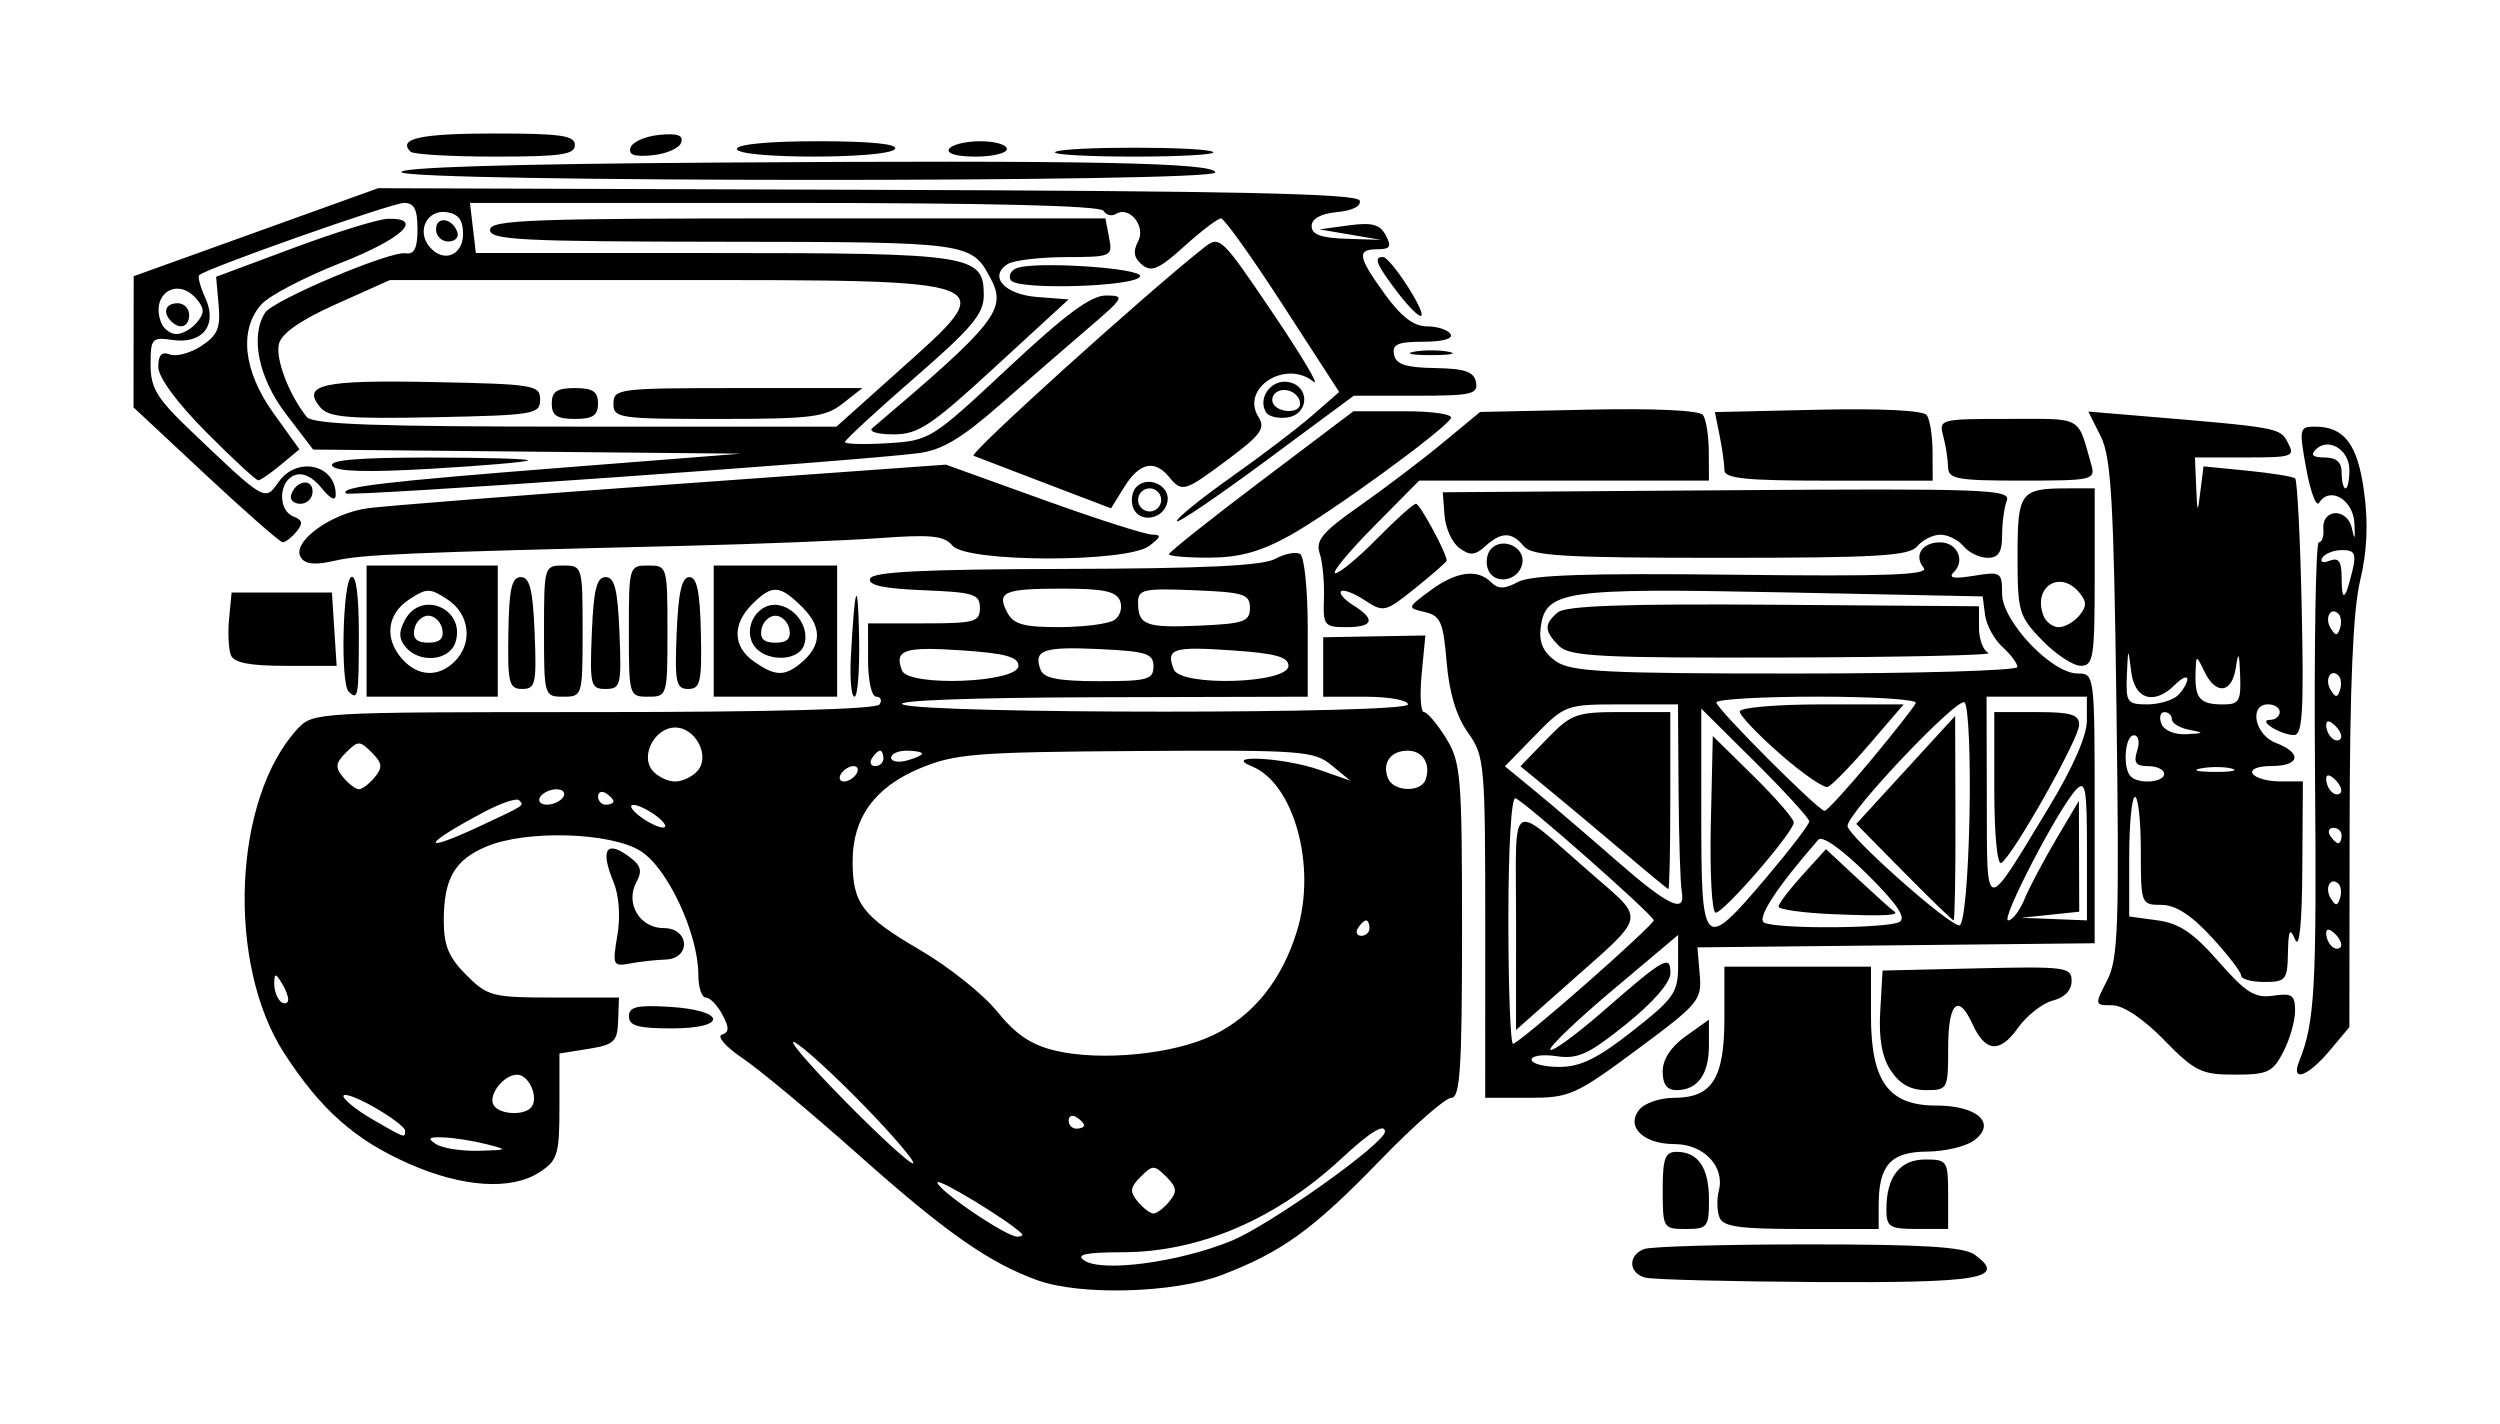
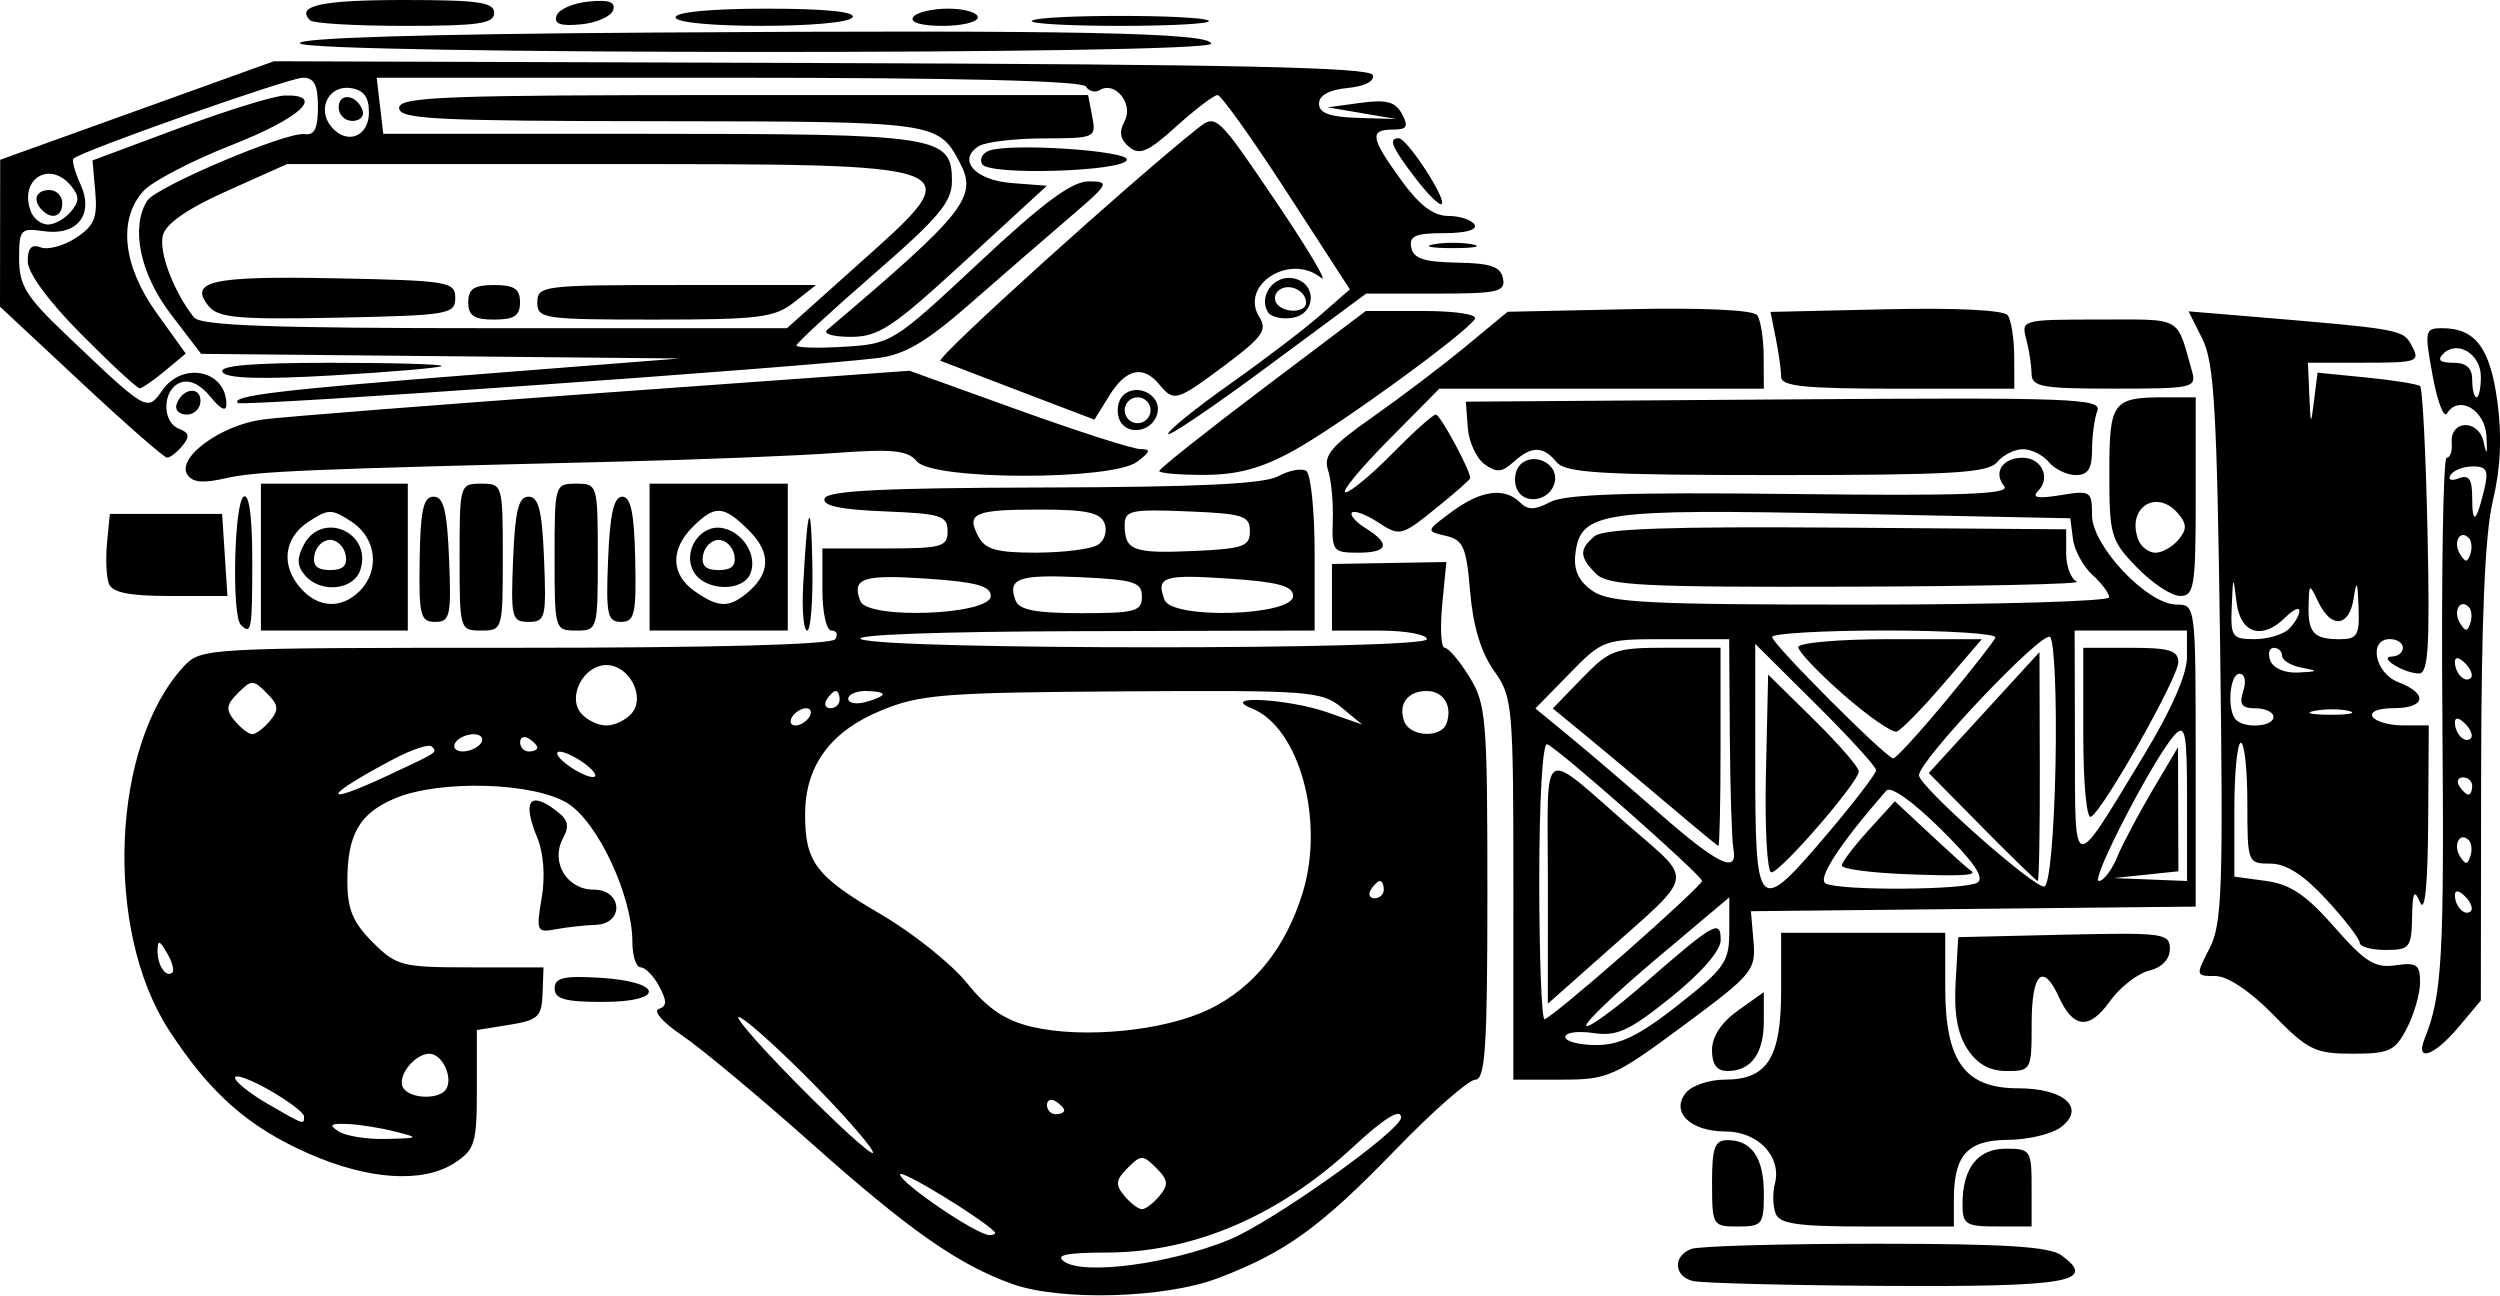
- <svg xmlns="http://www.w3.org/2000/svg" width="224.725" height="128" viewBox="0 0 59.458 33.867" version="1.1" id="svg8">
+ <svg xmlns="http://www.w3.org/2000/svg" width="53.108" height="27.517" viewBox="3.175 3.175 53.108 27.517" version="1.1" id="svg8">
  <defs id="defs2" />
  <g id="layer1">
    <path style="fill:#000000;stroke-width:0.183;fill-opacity:1" d="m 24.68,30.451 c -1.147,-0.41 -2.189,-1.14 -4.264,-2.987 -1.12,-0.997 -2.36,-2.03 -2.756,-2.296 -0.396,-0.266 -0.617,-0.518 -0.492,-0.559 0.177,-0.059 0.179,-0.165 0.011,-0.48 -0.119,-0.222 -0.296,-0.404 -0.393,-0.404 -0.097,0 -0.177,-0.24 -0.177,-0.534 0,-0.982 -0.734,-2.555 -1.378,-2.953 -0.72,-0.445 -2.71,-0.503 -3.659,-0.106 -0.759,0.317 -1.018,0.765 -1.018,1.761 0,0.595 0.116,0.876 0.536,1.296 0.508,0.508 0.618,0.536 2.084,0.536 h 1.547 l -0.02,0.555 c -0.017,0.495 -0.094,0.567 -0.708,0.666 l -0.688,0.11 v 1.257 c 0,1.146 -0.041,1.284 -0.471,1.565 -0.67,0.439 -1.831,0.364 -3.109,-0.2 -1.284,-0.567 -2.095,-1.285 -2.964,-2.625 -1.383,-2.132 -1.219,-6.071 0.322,-7.725 0.36,-0.386 0.46,-0.392 7.044,-0.392 4.255,0 6.72,-0.067 6.793,-0.183 0.062,-0.101 0.026,-0.183 -0.081,-0.183 -0.109,0 -0.194,-0.381 -0.194,-0.872 l -9.6e-5,-0.872 h 1.33 c 1.208,0 1.33,-0.034 1.33,-0.367 0,-0.329 -0.14,-0.373 -1.343,-0.421 -0.948,-0.038 -1.321,-0.119 -1.269,-0.275 0.055,-0.164 1.251,-0.224 4.645,-0.232 3.27,-0.008 4.69,-0.075 4.988,-0.238 0.229,-0.125 0.497,-0.177 0.596,-0.116 0.099,0.061 0.18,0.849 0.18,1.752 v 1.641 l -5,0.013 c -2.963,0.008 -4.85,0.077 -4.633,0.171 0.533,0.229 12.018,0.229 12.018,0 0,-0.101 -0.454,-0.183 -1.009,-0.183 H 31.47 V 15.862 15.156 l 1.215,-0.021 1.215,-0.021 -0.088,0.911 c -0.048,0.501 -0.024,0.911 0.054,0.911 0.078,0 0.313,0.278 0.524,0.618 0.356,0.576 0.382,0.886 0.382,4.587 0,3.264 -0.045,3.969 -0.255,3.969 -0.14,0 -0.904,0.67 -1.697,1.49 -1.595,1.647 -2.333,2.181 -3.776,2.729 -1.124,0.427 -3.34,0.489 -4.365,0.122 z m 4.603,-0.938 c 0.91,-0.37 3.655,-2.321 3.655,-2.598 0,-0.21 -0.357,0.01 -1.03,0.635 -1.56,1.449 -3.377,2.228 -5.208,2.233 -0.878,0.002 -1.12,0.053 -0.917,0.193 0.421,0.291 2.238,0.05 3.501,-0.463 z m -4.984,-0.175 c -0.328,-0.32 -2.003,-1.336 -2.003,-1.215 0,0.181 1.631,1.289 1.897,1.289 0.1,0 0.148,-0.034 0.106,-0.075 z m 3.509,-0.76 c 0.195,-0.235 0.183,-0.338 -0.069,-0.59 -0.285,-0.285 -0.326,-0.285 -0.611,0 -0.252,0.252 -0.264,0.355 -0.069,0.59 0.13,0.156 0.298,0.284 0.375,0.284 0.076,0 0.245,-0.128 0.375,-0.284 z m -7.273,-2.296 c -0.697,-0.716 -1.432,-1.387 -1.633,-1.491 -0.202,-0.104 0.331,0.519 1.183,1.385 0.852,0.866 1.588,1.537 1.633,1.491 0.046,-0.046 -0.486,-0.669 -1.183,-1.385 z m -8.973,0.929 c -0.303,-0.077 -0.757,-0.149 -1.009,-0.159 -0.36,-0.015 -0.4,0.019 -0.183,0.159 0.151,0.098 0.605,0.169 1.009,0.159 0.707,-0.018 0.714,-0.024 0.183,-0.159 z M 9.634,26.89 C 9.634,26.814 9.303,26.564 8.9,26.334 8.498,26.104 8.168,25.985 8.168,26.069 c 0,0.084 0.31,0.332 0.688,0.552 0.787,0.456 0.78,0.454 0.778,0.27 z M 25.782,26.763 c 0,-0.044 -0.083,-0.132 -0.183,-0.194 -0.101,-0.062 -0.183,-0.026 -0.183,0.081 0,0.107 0.083,0.194 0.183,0.194 0.101,0 0.183,-0.036 0.183,-0.081 z m -13.129,-0.453 c 0.152,-0.247 -0.085,-0.75 -0.354,-0.75 -0.323,0 -0.702,0.493 -0.558,0.726 0.146,0.236 0.771,0.253 0.912,0.025 z m 16.197,-1.688 c 0.961,-0.465 1.642,-1.314 2.001,-2.495 0.467,-1.532 -0.078,-3.499 -1.08,-3.902 -0.72,-0.289 0.762,-0.211 1.607,0.084 l 0.734,0.257 -0.444,-0.366 c -0.417,-0.344 -0.697,-0.364 -4.655,-0.338 -3.812,0.025 -4.298,0.064 -5.13,0.41 -1.074,0.446 -1.604,1.175 -1.605,2.206 -9.71e-4,1.012 0.227,1.313 1.608,2.119 0.68,0.397 1.504,1.055 1.832,1.463 0.436,0.542 0.806,0.791 1.376,0.927 1.087,0.258 2.813,0.09 3.756,-0.367 z M 6.722,23.418 c -0.16,-0.275 -0.196,-0.283 -0.2,-0.044 -0.006,0.309 0.187,0.587 0.317,0.457 0.043,-0.043 -0.01,-0.229 -0.117,-0.413 z m 25.849,-1.344 c 0,-0.101 -0.036,-0.183 -0.081,-0.183 -0.044,0 -0.132,0.083 -0.194,0.183 -0.062,0.101 -0.026,0.183 0.081,0.183 0.107,0 0.194,-0.083 0.194,-0.183 z M 11.42,19.646 c 1.079,-0.504 1.052,-0.486 0.925,-0.613 -0.058,-0.058 -0.422,0.063 -0.81,0.268 -1.504,0.794 -1.582,1.03 -0.114,0.345 z m 4.19,-0.239 c -0.196,-0.148 -0.444,-0.267 -0.55,-0.264 -0.107,0.003 -0.034,0.127 0.162,0.275 0.196,0.148 0.444,0.267 0.55,0.264 0.107,-0.003 0.034,-0.127 -0.162,-0.275 z M 13.397,18.955 c 0.062,-0.101 -0.01,-0.183 -0.162,-0.183 -0.151,0 -0.326,0.083 -0.389,0.183 -0.062,0.101 0.01,0.183 0.162,0.183 0.151,0 0.326,-0.083 0.389,-0.183 z m 1.193,0.103 c 0,-0.044 -0.083,-0.132 -0.183,-0.194 -0.101,-0.062 -0.183,-0.026 -0.183,0.081 0,0.107 0.083,0.194 0.183,0.194 0.101,0 0.183,-0.036 0.183,-0.081 z M 8.91,18.487 c 0.195,-0.235 0.183,-0.338 -0.069,-0.59 -0.285,-0.285 -0.326,-0.285 -0.611,0 -0.252,0.252 -0.264,0.355 -0.069,0.59 0.13,0.156 0.298,0.284 0.375,0.284 0.076,0 0.245,-0.128 0.375,-0.284 z m 24.995,0.055 c 0.13,-0.373 -0.065,-0.688 -0.425,-0.688 -0.405,0 -0.612,0.286 -0.472,0.651 0.125,0.326 0.787,0.353 0.897,0.037 z M 16.598,18.324 c 0.294,-0.354 -0.059,-1.021 -0.541,-1.021 -0.482,0 -0.835,0.667 -0.541,1.021 0.12,0.145 0.364,0.263 0.541,0.263 0.177,0 0.42,-0.119 0.541,-0.263 z m 3.771,0.08 c 0.062,-0.101 0.031,-0.183 -0.07,-0.183 -0.101,0 -0.235,0.083 -0.297,0.183 -0.062,0.101 -0.031,0.183 0.07,0.183 0.101,0 0.235,-0.083 0.297,-0.183 z m 0.642,-0.367 c 0,-0.101 -0.036,-0.183 -0.081,-0.183 -0.044,0 -0.132,0.083 -0.194,0.183 -0.062,0.101 -0.026,0.183 0.081,0.183 0.107,0 0.194,-0.083 0.194,-0.183 z m 0.917,-0.113 c 0,-0.039 -0.165,-0.07 -0.367,-0.07 -0.202,0 -0.367,0.075 -0.367,0.166 0,0.091 0.165,0.123 0.367,0.07 0.202,-0.053 0.367,-0.128 0.367,-0.166 z m 2.294,-2.089 c 0,-0.211 -0.313,-0.297 -1.348,-0.367 -1.371,-0.093 -1.611,-0.013 -1.423,0.476 0.153,0.398 2.771,0.296 2.771,-0.109 z m 3.211,0.015 c 0,-0.308 -0.162,-0.359 -1.302,-0.413 -1.325,-0.062 -1.562,0.024 -1.38,0.498 0.076,0.198 0.434,0.266 1.392,0.266 1.149,0 1.29,-0.038 1.29,-0.352 z m 3.211,-0.015 c 0,-0.211 -0.313,-0.297 -1.348,-0.367 -1.409,-0.096 -1.571,-0.043 -1.382,0.45 0.161,0.42 2.73,0.342 2.73,-0.083 z M 26.497,14.75 c 0.141,-0.089 0.205,-0.294 0.143,-0.456 -0.088,-0.23 -0.387,-0.294 -1.372,-0.294 -1.401,0 -1.575,0.076 -1.308,0.575 0.147,0.274 0.394,0.342 1.232,0.34 0.577,-0.002 1.164,-0.076 1.305,-0.165 z m 3.23,-0.291 c 0,-0.328 -0.14,-0.373 -1.33,-0.421 -1.198,-0.049 -1.33,-0.02 -1.33,0.291 0,0.54 0.178,0.608 1.46,0.551 1.06,-0.047 1.2,-0.096 1.2,-0.42 z m 9.404,15.928 c -0.4,-0.105 -0.42,-0.53 -0.031,-0.68 0.16,-0.061 1.919,-0.111 3.91,-0.111 2.747,0 3.701,0.06 3.958,0.247 0.77,0.563 0.153,0.67 -3.719,0.649 -2.088,-0.012 -3.941,-0.059 -4.118,-0.105 z m 0.413,-2.075 c 0,-0.761 0.056,-0.917 0.33,-0.917 0.515,0 0.771,0.378 0.771,1.138 0,0.652 -0.035,0.697 -0.55,0.697 -0.538,0 -0.55,-0.02 -0.55,-0.917 z m 1.35,0.639 c -0.059,-0.153 -0.065,-0.437 -0.015,-0.63 0.15,-0.573 -0.357,-1.11 -1.048,-1.11 -0.752,0 -1.176,-0.418 -0.838,-0.826 0.126,-0.151 0.494,-0.275 0.82,-0.275 0.908,0 1.199,-0.459 1.199,-1.895 v -1.224 h 1.743 1.743 v 1.168 c 0,1.563 0.415,2.135 1.55,2.135 0.982,0 1.444,0.42 0.908,0.826 -0.192,0.145 -0.696,0.266 -1.122,0.269 -0.869,0.006 -1.153,0.322 -1.153,1.278 v 0.563 h -1.841 c -1.475,0 -1.862,-0.055 -1.947,-0.278 z m 3.971,-0.193 c 0,-0.77 0.321,-1.181 0.924,-1.181 0.522,0 0.544,0.033 0.544,0.826 v 0.826 h -0.734 c -0.666,0 -0.734,-0.044 -0.734,-0.471 z m -9.541,-6.703 c 0,-3.911 -0.015,-4.075 -0.413,-4.633 -0.274,-0.385 -0.444,-0.945 -0.505,-1.672 -0.08,-0.958 -0.145,-1.106 -0.519,-1.193 -0.425,-0.099 -0.424,-0.102 0.13,-0.512 0.617,-0.456 1.12,-0.524 1.449,-0.196 0.166,0.166 0.314,0.164 0.638,-0.009 0.31,-0.166 1.664,-0.211 5.126,-0.171 3.657,0.043 4.664,0.006 4.521,-0.166 -0.24,-0.289 -0.037,-0.604 0.389,-0.604 0.406,0 0.608,0.429 0.331,0.705 -0.143,0.143 -0.01,0.169 0.473,0.09 0.646,-0.105 0.672,-0.088 0.672,0.428 0,0.652 1.179,1.896 1.797,1.896 0.402,0 0.405,0.022 0.405,3.208 v 3.208 l -4.724,0.049 -4.724,0.049 0.055,0.643 c 0.053,0.613 -0.016,0.695 -1.492,1.789 -1.467,1.086 -1.601,1.146 -2.579,1.146 h -1.031 z m 3.502,2.467 c 0.994,-0.781 1.085,-0.913 1.085,-1.569 v -0.716 l -1.565,1.318 c -0.861,0.725 -1.524,1.36 -1.472,1.412 0.051,0.051 0.611,-0.358 1.244,-0.909 1.48,-1.289 1.61,-1.362 1.61,-0.91 0,0.221 -0.412,0.695 -1.055,1.212 -0.888,0.715 -1.149,0.835 -1.651,0.76 -0.328,-0.049 -0.596,-0.012 -0.596,0.083 0,0.095 0.296,0.172 0.658,0.172 0.505,0 0.91,-0.199 1.743,-0.853 z M 37.713,23.404 c 0.89,-0.782 1.618,-1.463 1.619,-1.514 0.002,-0.116 -3.063,-2.823 -3.29,-2.905 -0.098,-0.036 -0.168,1.176 -0.168,2.89 0,1.623 0.05,2.951 0.111,2.951 0.061,0 0.839,-0.64 1.728,-1.422 z m -1.656,-1.517 c 0,-2.976 -0.207,-2.847 1.786,-1.114 1.307,1.136 1.345,0.947 -0.528,2.608 l -1.259,1.116 z m 5.952,-1.016 c 0.561,-0.662 1.021,-1.263 1.021,-1.335 0,-0.073 -0.578,-0.706 -1.284,-1.407 l -1.284,-1.275 v 2.487 c 0,3.268 0.039,3.307 1.548,1.529 z m -1.32,-1.265 0.047,-2.101 0.963,0.948 c 0.53,0.521 0.963,1.02 0.963,1.108 0,0.227 -1.662,2.146 -1.858,2.146 -0.089,0 -0.141,-0.945 -0.115,-2.101 z m 4.493,2.318 c 0.158,-0.101 -0.076,-0.442 -0.778,-1.136 -0.602,-0.595 -1.066,-0.922 -1.158,-0.817 -1.007,1.153 -1.487,1.895 -1.279,1.978 0.38,0.153 2.967,0.132 3.216,-0.025 z m -1.557,-0.18 c -0.732,-0.03 -1.328,-0.112 -1.325,-0.183 0.003,-0.071 0.258,-0.407 0.567,-0.747 l 0.561,-0.618 0.761,0.709 c 0.418,0.39 0.796,0.73 0.84,0.755 0.194,0.113 -0.165,0.134 -1.404,0.084 z m 3.216,-2.332 c 0.028,-1.397 -0.024,-2.614 -0.115,-2.705 -0.153,-0.153 -2.773,2.607 -2.786,2.936 -0.009,0.227 2.469,2.424 2.666,2.364 0.107,-0.033 0.205,-1.107 0.235,-2.595 z m -1.561,1.331 -1.132,-1.147 1.176,-1.284 1.176,-1.284 0.007,2.431 c 0.004,1.337 -0.016,2.431 -0.044,2.431 -0.028,0 -0.561,-0.516 -1.183,-1.147 z m 2.868,0.642 c 0.116,-0.278 0.455,-0.917 0.753,-1.422 l 0.542,-0.917 0.004,1.319 0.004,1.319 -0.688,0.072 -0.688,0.072 0.78,0.031 0.78,0.031 v -1.691 c 0,-1.448 -0.036,-1.652 -0.255,-1.422 -0.423,0.447 -1.81,3.113 -1.619,3.113 0.098,0 0.273,-0.227 0.389,-0.505 z m -8.15,-0.183 c -0.034,-0.177 -0.068,-1.25 -0.076,-2.385 l -0.014,-2.064 h -1.339 c -1.321,0 -1.349,0.01 -2.058,0.736 l -0.719,0.736 0.723,0.594 c 0.398,0.327 1.262,1.066 1.92,1.642 1.243,1.088 1.666,1.289 1.561,0.741 z m -1.377,-0.929 c -0.557,-0.473 -1.338,-1.127 -1.736,-1.454 l -0.724,-0.594 0.625,-0.645 c 0.585,-0.603 0.7,-0.645 1.782,-0.645 h 1.157 v 2.11 c 0,1.161 -0.021,2.105 -0.046,2.099 -0.025,-0.006 -0.501,-0.398 -1.058,-0.872 z m 10.106,-1.069 c 0.571,-0.942 0.906,-1.704 0.906,-2.064 v -0.571 h -1.193 -1.193 l 0.006,2.431 c 0.007,2.781 -0.081,2.769 1.474,0.204 z m -1.296,-0.422 v -1.846 h 1.009 c 0.818,0 1.009,0.058 1.009,0.305 0,0.324 -1.572,3.11 -1.852,3.284 -0.095,0.059 -0.166,-0.688 -0.166,-1.743 z m -2.936,-0.699 c 0.555,-0.668 1.037,-1.281 1.07,-1.364 0.034,-0.083 -1.019,-0.15 -2.339,-0.15 -1.32,0 -2.403,0.062 -2.405,0.138 -0.005,0.141 2.408,2.559 2.573,2.579 0.05,0.006 0.546,-0.535 1.101,-1.203 z m -2.158,-0.151 c -0.529,-0.462 -0.961,-0.917 -0.961,-1.01 0,-0.093 0.878,-0.169 1.95,-0.169 h 1.95 l -0.819,0.953 c -0.45,0.524 -0.895,0.979 -0.989,1.01 -0.094,0.031 -0.603,-0.321 -1.132,-0.784 z m 5.644,-2.068 c 0,-0.085 -0.16,-0.3 -0.357,-0.478 -0.196,-0.178 -0.382,-0.52 -0.413,-0.762 l -0.056,-0.439 -4.771,-0.097 c -5.223,-0.106 -5.639,-0.043 -5.744,0.862 -0.039,0.336 0.071,0.572 0.362,0.776 0.36,0.252 1.16,0.293 5.698,0.293 2.904,0 5.28,-0.07 5.28,-0.155 z M 37.08,15.364 c -0.356,-0.356 -0.362,-0.523 -0.028,-0.801 0.188,-0.156 1.615,-0.206 5.138,-0.18 l 4.877,0.036 v 0.51 c 0,0.28 0.103,0.551 0.229,0.602 0.126,0.051 -2.056,0.099 -4.849,0.107 -4.385,0.013 -5.118,-0.025 -5.367,-0.274 z m 2.464,10.117 c 0,-0.286 0.197,-0.587 0.55,-0.838 l 0.55,-0.392 v 0.618 c 0,0.686 -0.271,1.058 -0.771,1.058 -0.227,0 -0.33,-0.139 -0.33,-0.446 z m 5.425,-0.02 c -0.211,-0.322 -0.289,-0.763 -0.25,-1.422 l 0.055,-0.956 2.248,-0.052 c 2.113,-0.048 2.248,-0.03 2.248,0.301 0,0.221 -0.167,0.395 -0.447,0.465 -0.246,0.062 -0.62,0.356 -0.832,0.654 -0.431,0.605 -0.773,0.575 -1.078,-0.094 -0.339,-0.745 -0.579,-0.512 -0.579,0.561 0,0.99 -0.01,1.009 -0.529,1.009 -0.365,0 -0.625,-0.145 -0.835,-0.466 z m 6.502,-0.726 c -0.499,-0.508 -0.974,-0.826 -1.236,-0.826 -0.419,0 -0.421,-0.009 -0.123,-0.585 0.268,-0.518 0.294,-1.263 0.225,-6.468 -0.065,-4.934 -0.125,-5.978 -0.373,-6.475 l -0.296,-0.592 1.13,0.094 c 3.431,0.287 3.423,0.285 3.615,0.645 0.177,0.331 0.115,0.352 -1.011,0.352 h -1.199 l 0.029,0.688 c 0.028,0.657 0.033,0.662 0.102,0.106 l 0.073,-0.582 1.044,0.103 c 0.574,0.057 1.086,0.139 1.136,0.184 0.05,0.045 0.121,1.437 0.156,3.094 0.052,2.442 0.018,3.012 -0.183,3.009 -0.327,-0.004 -0.885,-0.357 -0.569,-0.361 0.126,-0.002 0.229,-0.085 0.229,-0.186 0,-0.101 -0.124,-0.183 -0.275,-0.183 -0.466,0 -0.32,0.726 0.183,0.917 0.633,0.241 0.575,0.55 -0.103,0.55 -0.327,0 -0.514,0.076 -0.448,0.183 0.062,0.101 0.356,0.183 0.653,0.183 h 0.54 l -0.013,2.064 c -0.008,1.324 -0.069,1.933 -0.171,1.697 -0.126,-0.294 -0.16,-0.231 -0.171,0.321 -0.012,0.639 -0.052,0.688 -0.563,0.688 -0.303,0 -0.55,-0.069 -0.55,-0.153 0,-0.084 -0.318,-0.497 -0.706,-0.917 -0.487,-0.528 -0.857,-0.764 -1.193,-0.764 -0.48,0 -0.487,-0.017 -0.487,-1.284 0,-0.706 -0.062,-1.284 -0.138,-1.284 -0.076,1.21e-4 -0.138,0.64 -0.138,1.422 v 1.422 l 0.673,0.092 c 0.517,0.07 0.854,0.298 1.452,0.98 0.653,0.744 0.863,0.876 1.3,0.812 0.447,-0.066 0.52,-0.015 0.52,0.36 0,0.24 -0.126,0.68 -0.28,0.977 -0.251,0.485 -0.372,0.541 -1.154,0.541 -0.794,0 -0.949,-0.076 -1.685,-0.826 z m 0,-6.33 c 0,-0.101 -0.171,-0.183 -0.379,-0.183 -0.296,0 -0.354,-0.081 -0.263,-0.367 0.067,-0.211 0.033,-0.367 -0.079,-0.367 -0.213,0 -0.272,0.78 -0.074,0.979 0.19,0.19 0.795,0.144 0.795,-0.061 z m 1.608,-0.126 c -0.175,-0.046 -0.506,-0.048 -0.734,-0.004 -0.228,0.044 -0.085,0.081 0.319,0.084 0.404,0.002 0.59,-0.034 0.415,-0.08 z m -1.011,-0.921 c -0.227,-0.044 -0.413,-0.156 -0.413,-0.25 0,-0.094 -0.08,-0.171 -0.178,-0.171 -0.098,0 -0.13,0.124 -0.072,0.275 0.061,0.159 0.31,0.265 0.591,0.25 0.432,-0.022 0.44,-0.034 0.072,-0.105 z m -0.266,-0.825 c 0.121,-0.121 0.22,-0.292 0.22,-0.38 0,-0.088 -0.13,-0.03 -0.288,0.128 -0.498,0.498 -0.964,0.362 -1.047,-0.308 -0.073,-0.587 -0.074,-0.586 -0.103,0.092 -0.027,0.638 0.008,0.688 0.484,0.688 0.283,0 0.613,-0.099 0.734,-0.22 z m 1.477,-0.468 c -0.022,-0.553 -0.042,-0.589 -0.104,-0.183 -0.092,0.61 -0.473,0.657 -0.746,0.092 -0.199,-0.412 -0.199,-0.412 -0.212,0.061 -0.015,0.582 0.11,0.719 0.66,0.719 0.377,0 0.425,-0.082 0.401,-0.688 z m 1.403,9.174 c 0.373,-0.919 0.418,-1.721 0.377,-6.813 -0.024,-3.039 0.017,-5.526 0.09,-5.526 0.074,0 0.123,-0.141 0.109,-0.314 -0.04,-0.497 0.573,-0.513 0.678,-0.018 0.064,0.302 0.081,0.267 0.06,-0.125 -0.03,-0.565 -0.591,-0.888 -0.84,-0.484 -0.067,0.108 -0.204,-0.256 -0.305,-0.808 -0.175,-0.956 -0.165,-1.004 0.202,-1.004 0.706,0 1.02,0.416 1.174,1.557 0.101,0.745 0.071,1.409 -0.095,2.105 -0.169,0.706 -0.245,2.486 -0.25,5.819 l -0.006,4.802 -0.475,0.565 c -0.52,0.618 -0.926,0.755 -0.718,0.243 z m 0.86,-3.021 c -0.132,-0.132 -0.217,-0.142 -0.217,-0.028 0,0.245 0.217,0.462 0.339,0.339 0.052,-0.052 -0.003,-0.193 -0.122,-0.312 z m 0.077,-1.195 c -0.187,-0.187 -0.34,0.094 -0.187,0.342 0.116,0.187 0.159,0.187 0.221,7.63e-4 0.043,-0.127 0.027,-0.282 -0.034,-0.343 z m 0.073,-1.151 c 0,-0.101 -0.087,-0.183 -0.194,-0.183 -0.107,0 -0.143,0.083 -0.081,0.183 0.062,0.101 0.15,0.183 0.194,0.183 0.045,0 0.081,-0.083 0.081,-0.183 z m -0.15,-1.324 c -0.132,-0.132 -0.217,-0.142 -0.217,-0.028 0,0.245 0.217,0.462 0.339,0.339 0.052,-0.052 -0.003,-0.193 -0.122,-0.312 z m 0,-1.284 c -0.132,-0.132 -0.217,-0.142 -0.217,-0.028 0,0.245 0.217,0.462 0.339,0.339 0.052,-0.052 -0.003,-0.193 -0.122,-0.312 z m 0.077,-1.195 c -0.187,-0.187 -0.34,0.094 -0.187,0.342 0.116,0.187 0.159,0.187 0.221,7.63e-4 0.043,-0.127 0.027,-0.282 -0.034,-0.343 z m 0,-1.468 c -0.187,-0.187 -0.34,0.094 -0.187,0.342 0.116,0.187 0.159,0.187 0.221,7.63e-4 0.043,-0.127 0.027,-0.282 -0.034,-0.343 z m 0.326,-1.013 c 0.101,-0.42 0.061,-0.505 -0.239,-0.505 -0.198,0 -0.41,0.082 -0.472,0.181 -0.064,0.104 0.009,0.135 0.173,0.072 0.215,-0.083 0.285,0.015 0.285,0.4 0,0.6 0.085,0.55 0.253,-0.149 z m -0.069,-2.412 c 0,-0.482 -0.501,-0.785 -0.801,-0.484 -0.13,0.13 -0.063,0.189 0.214,0.189 0.281,0 0.404,0.111 0.404,0.367 0,0.202 0.041,0.367 0.092,0.367 0.05,0 0.092,-0.198 0.092,-0.439 z M 14.957,24.174 c 0,-0.228 0.19,-0.274 0.949,-0.229 1.359,0.079 1.423,0.514 0.076,0.514 -0.804,0 -1.024,-0.061 -1.024,-0.285 z M 14.683,22.248 c 0.076,-0.453 0.04,-0.954 -0.094,-1.276 -0.306,-0.74 -0.181,-0.986 0.323,-0.633 0.333,0.234 0.376,0.357 0.222,0.645 -0.27,0.505 0.081,1.09 0.654,1.09 0.613,0 0.652,0.727 0.039,0.748 -0.227,0.007 -0.606,0.049 -0.842,0.093 -0.408,0.076 -0.423,0.043 -0.303,-0.666 z M 8.29,16.447 c -0.195,-0.195 -0.141,-2.597 0.061,-2.722 0.117,-0.072 0.183,0.426 0.183,1.365 0,1.483 -0.018,1.583 -0.245,1.356 z m 0.428,-1.437 v -1.56 h 1.56 1.56 v 1.56 1.56 H 10.278 8.718 Z m 2.097,0.721 c 0.437,-0.437 0.357,-1.126 -0.17,-1.472 -0.425,-0.278 -0.492,-0.278 -0.917,0 -0.529,0.347 -0.594,0.94 -0.155,1.424 0.373,0.412 0.86,0.43 1.243,0.047 z M 9.646,15.388 C 9.483,15.193 9.479,15.027 9.63,14.746 c 0.391,-0.73 1.453,-0.261 1.202,0.53 -0.14,0.442 -0.856,0.51 -1.186,0.112 z M 10.518,14.964 c -0.034,-0.177 -0.183,-0.321 -0.332,-0.321 -0.149,0 -0.298,0.144 -0.332,0.321 -0.043,0.225 0.056,0.321 0.332,0.321 0.276,0 0.375,-0.096 0.332,-0.321 z m 2.42,0.046 c 0,-1.541 0.005,-1.56 0.459,-1.56 0.453,0 0.459,0.018 0.459,1.56 0,1.541 -0.005,1.56 -0.459,1.56 -0.453,0 -0.459,-0.018 -0.459,-1.56 z m 2.018,0 c 0,-1.541 0.005,-1.56 0.459,-1.56 0.453,0 0.459,0.018 0.459,1.56 0,1.541 -0.005,1.56 -0.459,1.56 -0.453,0 -0.459,-0.018 -0.459,-1.56 z m 2.018,0 V 13.45 h 1.468 1.468 v 1.56 1.56 h -1.468 -1.468 z m 2.049,0.78 c 0.52,-0.419 0.542,-0.865 0.067,-1.34 -0.544,-0.544 -0.724,-0.556 -1.199,-0.082 -0.481,0.481 -0.465,1.011 0.041,1.366 0.493,0.346 0.718,0.357 1.091,0.056 z m -1.118,-0.479 c -0.235,-0.439 0.151,-1.009 0.621,-0.917 0.435,0.085 0.739,0.577 0.593,0.958 -0.158,0.411 -0.987,0.382 -1.214,-0.041 z m 0.869,-0.346 c -0.034,-0.177 -0.183,-0.321 -0.332,-0.321 -0.149,0 -0.298,0.144 -0.332,0.321 -0.043,0.225 0.056,0.321 0.332,0.321 0.276,0 0.375,-0.096 0.332,-0.321 z m 1.463,0.642 c 0.094,-1.735 0.167,-1.906 0.195,-0.459 0.015,0.782 -0.034,1.422 -0.11,1.422 -0.076,6.4e-5 -0.114,-0.433 -0.085,-0.963 z m -8.147,-0.551 c 0.017,-1.051 0.079,-1.33 0.296,-1.33 0.214,0 0.287,0.294 0.329,1.33 0.049,1.205 0.021,1.33 -0.296,1.33 -0.314,0 -0.348,-0.136 -0.329,-1.33 z m 1.985,0 c 0.042,-1.036 0.115,-1.33 0.329,-1.33 0.214,0 0.287,0.294 0.329,1.33 0.05,1.244 0.029,1.33 -0.329,1.33 -0.358,0 -0.38,-0.086 -0.329,-1.33 z m 2.018,0 c 0.039,-0.966 0.122,-1.33 0.301,-1.33 0.182,0 0.255,0.351 0.275,1.33 0.025,1.168 -0.012,1.33 -0.301,1.33 -0.291,-7.9e-5 -0.323,-0.153 -0.275,-1.33 z M 5.489,15.578 C 5.434,15.436 5.416,15.044 5.449,14.706 l 0.059,-0.614 h 1.193 1.193 l 0.056,0.872 0.056,0.872 H 6.796 c -0.869,0 -1.236,-0.073 -1.307,-0.258 z M 48.57,15.23 c -0.555,-0.573 -0.586,-0.68 -0.586,-1.999 0,-1.535 0.061,-1.616 1.208,-1.616 h 0.627 v 2.11 c 0,1.911 -0.031,2.11 -0.331,2.11 -0.182,0 -0.595,-0.272 -0.917,-0.605 z m 0.881,-0.588 c 0.182,-0.22 0.182,-0.331 0,-0.55 -0.459,-0.552 -1.112,-0.13 -0.851,0.55 0.058,0.151 0.222,0.275 0.364,0.275 0.142,0 0.361,-0.124 0.487,-0.275 z M 31.487,14.23 c 0.014,-0.378 -0.031,-0.858 -0.1,-1.066 -0.103,-0.311 0.063,-0.51 0.95,-1.132 0.591,-0.415 1.478,-1.087 1.97,-1.494 l 0.895,-0.74 2.583,-0.055 c 1.576,-0.034 2.636,0.016 2.718,0.128 0.074,0.101 0.136,0.493 0.138,0.872 l 0.003,0.688 h -3.446 -3.446 l -1.089,1.101 c -0.599,0.605 -1.006,1.101 -0.904,1.101 0.102,0 0.55,-0.372 0.996,-0.826 0.446,-0.454 0.86,-0.826 0.922,-0.826 0.093,0 0.73,1.179 0.73,1.352 0,0.03 -0.334,0.323 -0.742,0.651 -0.72,0.579 -0.756,0.587 -1.209,0.291 -0.256,-0.168 -0.508,-0.263 -0.56,-0.212 -0.052,0.052 0.079,0.202 0.291,0.334 0.539,0.337 0.479,0.519 -0.17,0.519 -0.523,0 -0.553,-0.039 -0.529,-0.688 z m 3.903,-0.687 c -0.064,-0.166 -0.028,-0.389 0.08,-0.497 0.28,-0.28 0.809,-0.024 0.736,0.355 -0.081,0.422 -0.669,0.524 -0.816,0.142 z M 7.153,13.257 C 6.927,12.891 7.873,12.203 8.761,12.086 9.192,12.029 12.458,11.773 16.02,11.517 l 6.476,-0.466 2.309,0.832 c 1.27,0.458 2.438,0.832 2.596,0.832 0.229,0 0.215,0.055 -0.069,0.269 -0.531,0.401 -4.345,0.396 -4.679,-0.007 -0.196,-0.236 -0.506,-0.269 -1.72,-0.18 -0.814,0.06 -2.925,0.143 -4.691,0.186 -6.607,0.16 -7.631,0.203 -8.279,0.353 -0.479,0.11 -0.705,0.087 -0.809,-0.081 z m 20.648,-0.076 c 0,-0.047 0.987,-0.832 2.194,-1.743 l 2.194,-1.657 h 1.211 c 0.688,0 1.166,0.073 1.107,0.168 -0.188,0.305 -2.89,2.269 -3.845,2.795 -0.687,0.379 -1.191,0.517 -1.899,0.519 -0.53,0.002 -0.963,-0.035 -0.963,-0.083 z m 6.908,-0.146 c -0.172,-0.126 -0.332,-0.476 -0.354,-0.778 l -0.041,-0.549 6.764,-0.048 c 6.127,-0.044 6.753,-0.021 6.651,0.244 -0.062,0.161 -0.112,0.533 -0.112,0.828 0,0.401 -0.086,0.535 -0.344,0.535 -0.189,0 -0.447,-0.124 -0.573,-0.275 -0.126,-0.151 -0.373,-0.275 -0.55,-0.275 -0.177,0 -0.425,0.124 -0.55,0.275 -0.192,0.231 -0.947,0.275 -4.679,0.275 -3.732,0 -4.487,-0.044 -4.679,-0.275 -0.288,-0.348 -0.533,-0.348 -0.916,-0.002 -0.246,0.222 -0.361,0.231 -0.616,0.045 z M 4.892,11.292 3.175,9.689 3.177,8.129 3.179,6.569 6.086,5.523 8.994,4.476 20.629,4.514 c 8.761,0.028 11.654,0.091 11.708,0.255 0.044,0.131 -0.168,0.24 -0.535,0.275 -0.392,0.038 -0.607,0.156 -0.607,0.334 0,0.2 0.226,0.282 0.826,0.301 l 0.826,0.026 -0.734,-0.125 -0.734,-0.125 0.701,-0.095 c 0.551,-0.075 0.738,-0.024 0.878,0.236 0.144,0.269 0.107,0.332 -0.196,0.332 -0.501,0 -0.472,0.176 0.178,1.073 0.386,0.533 0.685,0.761 0.998,0.761 0.246,0 0.498,0.083 0.56,0.183 0.069,0.111 -0.186,0.183 -0.645,0.183 -0.609,0 -0.747,0.06 -0.699,0.305 0.045,0.233 0.275,0.309 0.973,0.321 0.717,0.012 0.928,0.085 0.977,0.337 0.055,0.285 -0.107,0.321 -1.423,0.321 h -1.485 l -2.106,1.559 c -1.158,0.857 -2.104,1.497 -2.101,1.422 0.003,-0.075 0.59,-0.549 1.305,-1.054 0.715,-0.505 1.582,-1.165 1.928,-1.468 L 31.85,9.322 30.513,7.258 C 29.778,6.123 29.115,5.194 29.04,5.194 28.964,5.194 28.572,5.492 28.167,5.857 27.564,6.403 27.384,6.481 27.162,6.297 26.968,6.136 26.941,5.979 27.067,5.744 27.26,5.382 26.861,4.888 26.537,5.089 26.439,5.15 26.306,5.115 26.243,5.013 26.168,4.891 23.518,4.826 18.652,4.826 h -7.475 l 0.07,0.596 0.07,0.596 h 5.627 c 6.186,0 6.453,0.042 6.453,1.005 0,0.443 -0.279,0.776 -1.65,1.966 -0.907,0.788 -1.65,1.474 -1.652,1.524 -0.001,0.05 0.456,0.063 1.016,0.028 1.004,-0.062 1.043,-0.087 2.864,-1.789 1.37,-1.281 1.971,-1.725 2.331,-1.724 0.458,0.001 0.434,0.045 -0.426,0.78 C 25.379,8.237 24.43,9.06 23.77,9.637 22.857,10.436 22.396,10.708 21.837,10.779 20.3,10.974 8.309,11.817 8.227,11.736 8.073,11.581 9.123,11.456 13.397,11.121 l 4.22,-0.331 -5.085,-0.049 -5.085,-0.049 -0.648,-0.849 C 6.15,8.994 5.945,8.001 6.303,7.438 6.491,7.142 9.267,5.967 9.645,6.024 9.854,6.056 9.929,5.904 9.929,5.447 c 0,-0.467 -0.079,-0.621 -0.319,-0.621 -0.291,0 -4.715,1.56 -4.874,1.719 -0.038,0.038 0.029,0.283 0.149,0.546 0.293,0.644 -0.069,1.1 -0.789,0.994 -0.483,-0.071 -0.515,-0.035 -0.515,0.587 0,0.56 0.149,0.804 0.963,1.58 1.767,1.684 1.755,1.677 2.08,1.213 0.436,-0.623 1.36,-0.42 1.36,0.299 0,0.165 -0.122,0.108 -0.338,-0.159 -0.216,-0.267 -0.448,-0.376 -0.642,-0.301 -0.381,0.146 -0.398,0.837 -0.024,0.981 0.216,0.083 0.232,0.165 0.069,0.361 C 6.933,12.785 6.787,12.899 6.723,12.897 6.66,12.896 5.836,12.174 4.892,11.292 Z M 21.369,8.826 C 23.834,6.622 23.934,6.661 15.839,6.661 H 9.272 L 8.003,7.229 C 7.159,7.606 6.701,7.923 6.635,8.174 6.543,8.525 6.868,9.382 7.296,9.918 7.436,10.093 8.94,10.147 13.686,10.147 h 6.207 z M 7.615,9.686 c -0.448,-0.54 0.051,-0.652 2.677,-0.599 2.415,0.048 2.554,0.071 2.554,0.418 0,0.346 -0.139,0.37 -2.496,0.418 -2.087,0.043 -2.535,0.004 -2.735,-0.237 z m 5.507,-0.089 c 0,-0.285 0.122,-0.367 0.55,-0.367 0.428,0 0.55,0.082 0.55,0.367 0,0.285 -0.122,0.367 -0.55,0.367 -0.428,0 -0.55,-0.082 -0.55,-0.367 z m 1.468,0 c 0,-0.352 0.122,-0.367 2.96,-0.367 h 2.96 l -0.467,0.367 c -0.415,0.326 -0.744,0.367 -2.96,0.367 -2.372,0 -2.494,-0.018 -2.494,-0.367 z M 4.682,7.67 c 0.182,-0.22 0.182,-0.331 0,-0.55 -0.459,-0.552 -1.112,-0.13 -0.851,0.55 0.058,0.151 0.222,0.275 0.364,0.275 0.142,0 0.361,-0.124 0.487,-0.275 z M 4.07,7.64 C 3.859,7.429 3.937,7.212 4.223,7.212 c 0.151,0 0.275,0.124 0.275,0.275 0,0.287 -0.217,0.364 -0.428,0.153 z M 11.012,5.558 c 0,-0.325 -0.112,-0.472 -0.389,-0.512 -0.466,-0.067 -0.722,0.445 -0.41,0.821 0.329,0.396 0.8,0.215 0.8,-0.309 z m -0.642,-0.105 c 0,-0.324 0.395,-0.268 0.508,0.073 0.04,0.12 -0.058,0.218 -0.218,0.218 -0.16,0 -0.291,-0.131 -0.291,-0.291 z m 16.58,6.622 c -0.064,-0.166 -0.028,-0.389 0.08,-0.497 0.28,-0.28 0.809,-0.024 0.736,0.355 -0.081,0.422 -0.669,0.524 -0.816,0.142 z m 0.667,-0.185 c 0,-0.151 -0.124,-0.275 -0.275,-0.275 -0.151,0 -0.275,0.124 -0.275,0.275 0,0.151 0.124,0.275 0.275,0.275 0.151,0 0.275,-0.124 0.275,-0.275 z m -2.752,-0.395 c -0.858,-0.327 -1.627,-0.622 -1.71,-0.655 -0.122,-0.049 4.032,-3.803 5.473,-4.946 0.38,-0.301 0.413,-0.27 1.649,1.56 0.694,1.027 1.127,1.757 0.962,1.623 -0.662,-0.537 -1.741,0.154 -1.309,0.839 0.171,0.271 0.059,0.426 -0.722,1.009 -1.045,0.779 -1.093,0.794 -1.408,0.414 -0.344,-0.414 -0.703,-0.333 -1.058,0.238 l -0.318,0.513 z m -17.939,0.269 c 0.113,-0.34 0.508,-0.397 0.508,-0.073 0,0.16 -0.131,0.291 -0.291,0.291 -0.16,0 -0.258,-0.098 -0.218,-0.218 z M 4.906,10.28 C 4.204,9.572 3.764,8.974 3.764,8.726 c 0,-0.283 0.082,-0.371 0.277,-0.296 0.152,0.058 0.488,-0.032 0.747,-0.202 C 5.175,7.975 5.248,7.802 5.199,7.251 L 5.14,6.583 6.975,5.899 C 7.984,5.523 8.996,5.21 9.223,5.204 10.1,5.181 9.568,5.678 8.097,6.256 7.252,6.588 6.407,7.028 6.221,7.234 5.677,7.836 5.784,8.824 6.502,9.824 l 0.619,0.862 -0.44,0.366 c -0.242,0.202 -0.484,0.369 -0.537,0.372 -0.053,0.003 -0.611,-0.512 -1.239,-1.146 z m 36.106,0.899 c 0,-0.139 -0.051,-0.506 -0.113,-0.815 l -0.113,-0.563 2.452,-0.056 c 1.49,-0.034 2.505,0.016 2.587,0.127 0.074,0.101 0.136,0.493 0.138,0.872 l 0.003,0.688 h -2.477 c -1.979,0 -2.477,-0.051 -2.477,-0.252 z m 5.319,-0.069 c -0.002,-0.177 -0.052,-0.507 -0.113,-0.734 -0.109,-0.406 -0.083,-0.413 1.55,-0.413 1.796,0 1.635,-0.09 1.973,1.101 0.099,0.349 0.017,0.367 -1.651,0.367 -1.549,0 -1.756,-0.038 -1.758,-0.321 z M 7.902,11.08 c -0.086,-0.138 0.611,-0.198 2.304,-0.198 1.335,0 2.392,0.031 2.35,0.069 -0.042,0.038 -1.079,0.127 -2.304,0.198 C 8.722,11.238 7.986,11.216 7.902,11.08 Z M 20.746,10.183 C 23.691,7.688 23.952,7.357 23.561,6.622 23.102,5.762 23.056,5.756 17.204,5.75 c -4.809,-0.005 -5.55,-0.043 -5.55,-0.281 0,-0.24 0.935,-0.275 7.318,-0.275 h 7.318 l 0.088,0.459 c 0.086,0.449 0.063,0.459 -1.034,0.462 -0.617,0.002 -1.237,0.076 -1.377,0.165 -0.464,0.294 -0.078,0.725 0.704,0.784 l 0.743,0.057 -1.746,1.605 c -1.535,1.411 -1.828,1.605 -2.421,1.605 -0.371,0 -0.596,-0.066 -0.501,-0.148 z M 30.111,9.807 C 29.906,9.475 30.223,9.026 30.622,9.083 c 0.534,0.076 0.529,0.77 -0.006,0.846 -0.218,0.031 -0.445,-0.023 -0.505,-0.121 z m 0.809,-0.2 c 0,-0.248 -0.334,-0.42 -0.553,-0.284 -0.103,0.063 -0.139,0.192 -0.081,0.286 0.138,0.223 0.634,0.221 0.634,-0.002 z m 2.706,-1.241 c 0.227,-0.044 0.599,-0.044 0.826,0 0.227,0.044 0.041,0.08 -0.413,0.08 -0.454,0 -0.64,-0.036 -0.413,-0.08 z M 33.239,6.954 C 32.735,6.294 32.659,6.109 32.892,6.113 c 0.176,0.003 1.016,1.291 0.91,1.396 -0.044,0.044 -0.297,-0.206 -0.564,-0.556 z m -9.198,-0.289 c -0.064,-0.104 -7.63e-4,-0.234 0.141,-0.288 0.443,-0.17 2.979,-0.003 2.932,0.193 -0.06,0.249 -2.923,0.338 -3.073,0.095 z M 9.547,4.096 C 9.475,3.981 12.133,3.899 17.013,3.867 c 8.915,-0.059 11.889,5.215e-4 11.889,0.236 0,0.239 -19.207,0.232 -19.355,-0.007 z M 9.763,3.608 C 9.45,3.295 10.004,3.175 11.757,3.175 c 1.581,0 1.916,0.048 1.916,0.275 0,0.227 -0.333,0.275 -1.896,0.275 -1.043,0 -1.949,-0.053 -2.013,-0.117 z m 5.234,-0.099 c 0.044,-0.133 0.35,-0.269 0.681,-0.301 0.435,-0.043 0.58,0.008 0.522,0.183 -0.044,0.133 -0.35,0.269 -0.681,0.301 -0.435,0.043 -0.58,-0.008 -0.522,-0.183 z m 2.528,0.033 c 0,-0.111 0.768,-0.183 1.937,-0.183 1.245,0 1.897,0.066 1.824,0.183 -0.15,0.243 -3.761,0.243 -3.761,0 z m 5.046,0 c 0.062,-0.101 0.398,-0.183 0.745,-0.183 0.347,0 0.631,0.083 0.631,0.183 0,0.101 -0.335,0.183 -0.745,0.183 -0.45,0 -0.7,-0.073 -0.631,-0.183 z m 2.523,0.076 c 0.14,-0.14 3.622,-0.14 3.761,0 0.059,0.059 -0.787,0.107 -1.881,0.107 -1.093,0 -1.94,-0.048 -1.881,-0.107 z" id="path861" />
  </g>
</svg>
